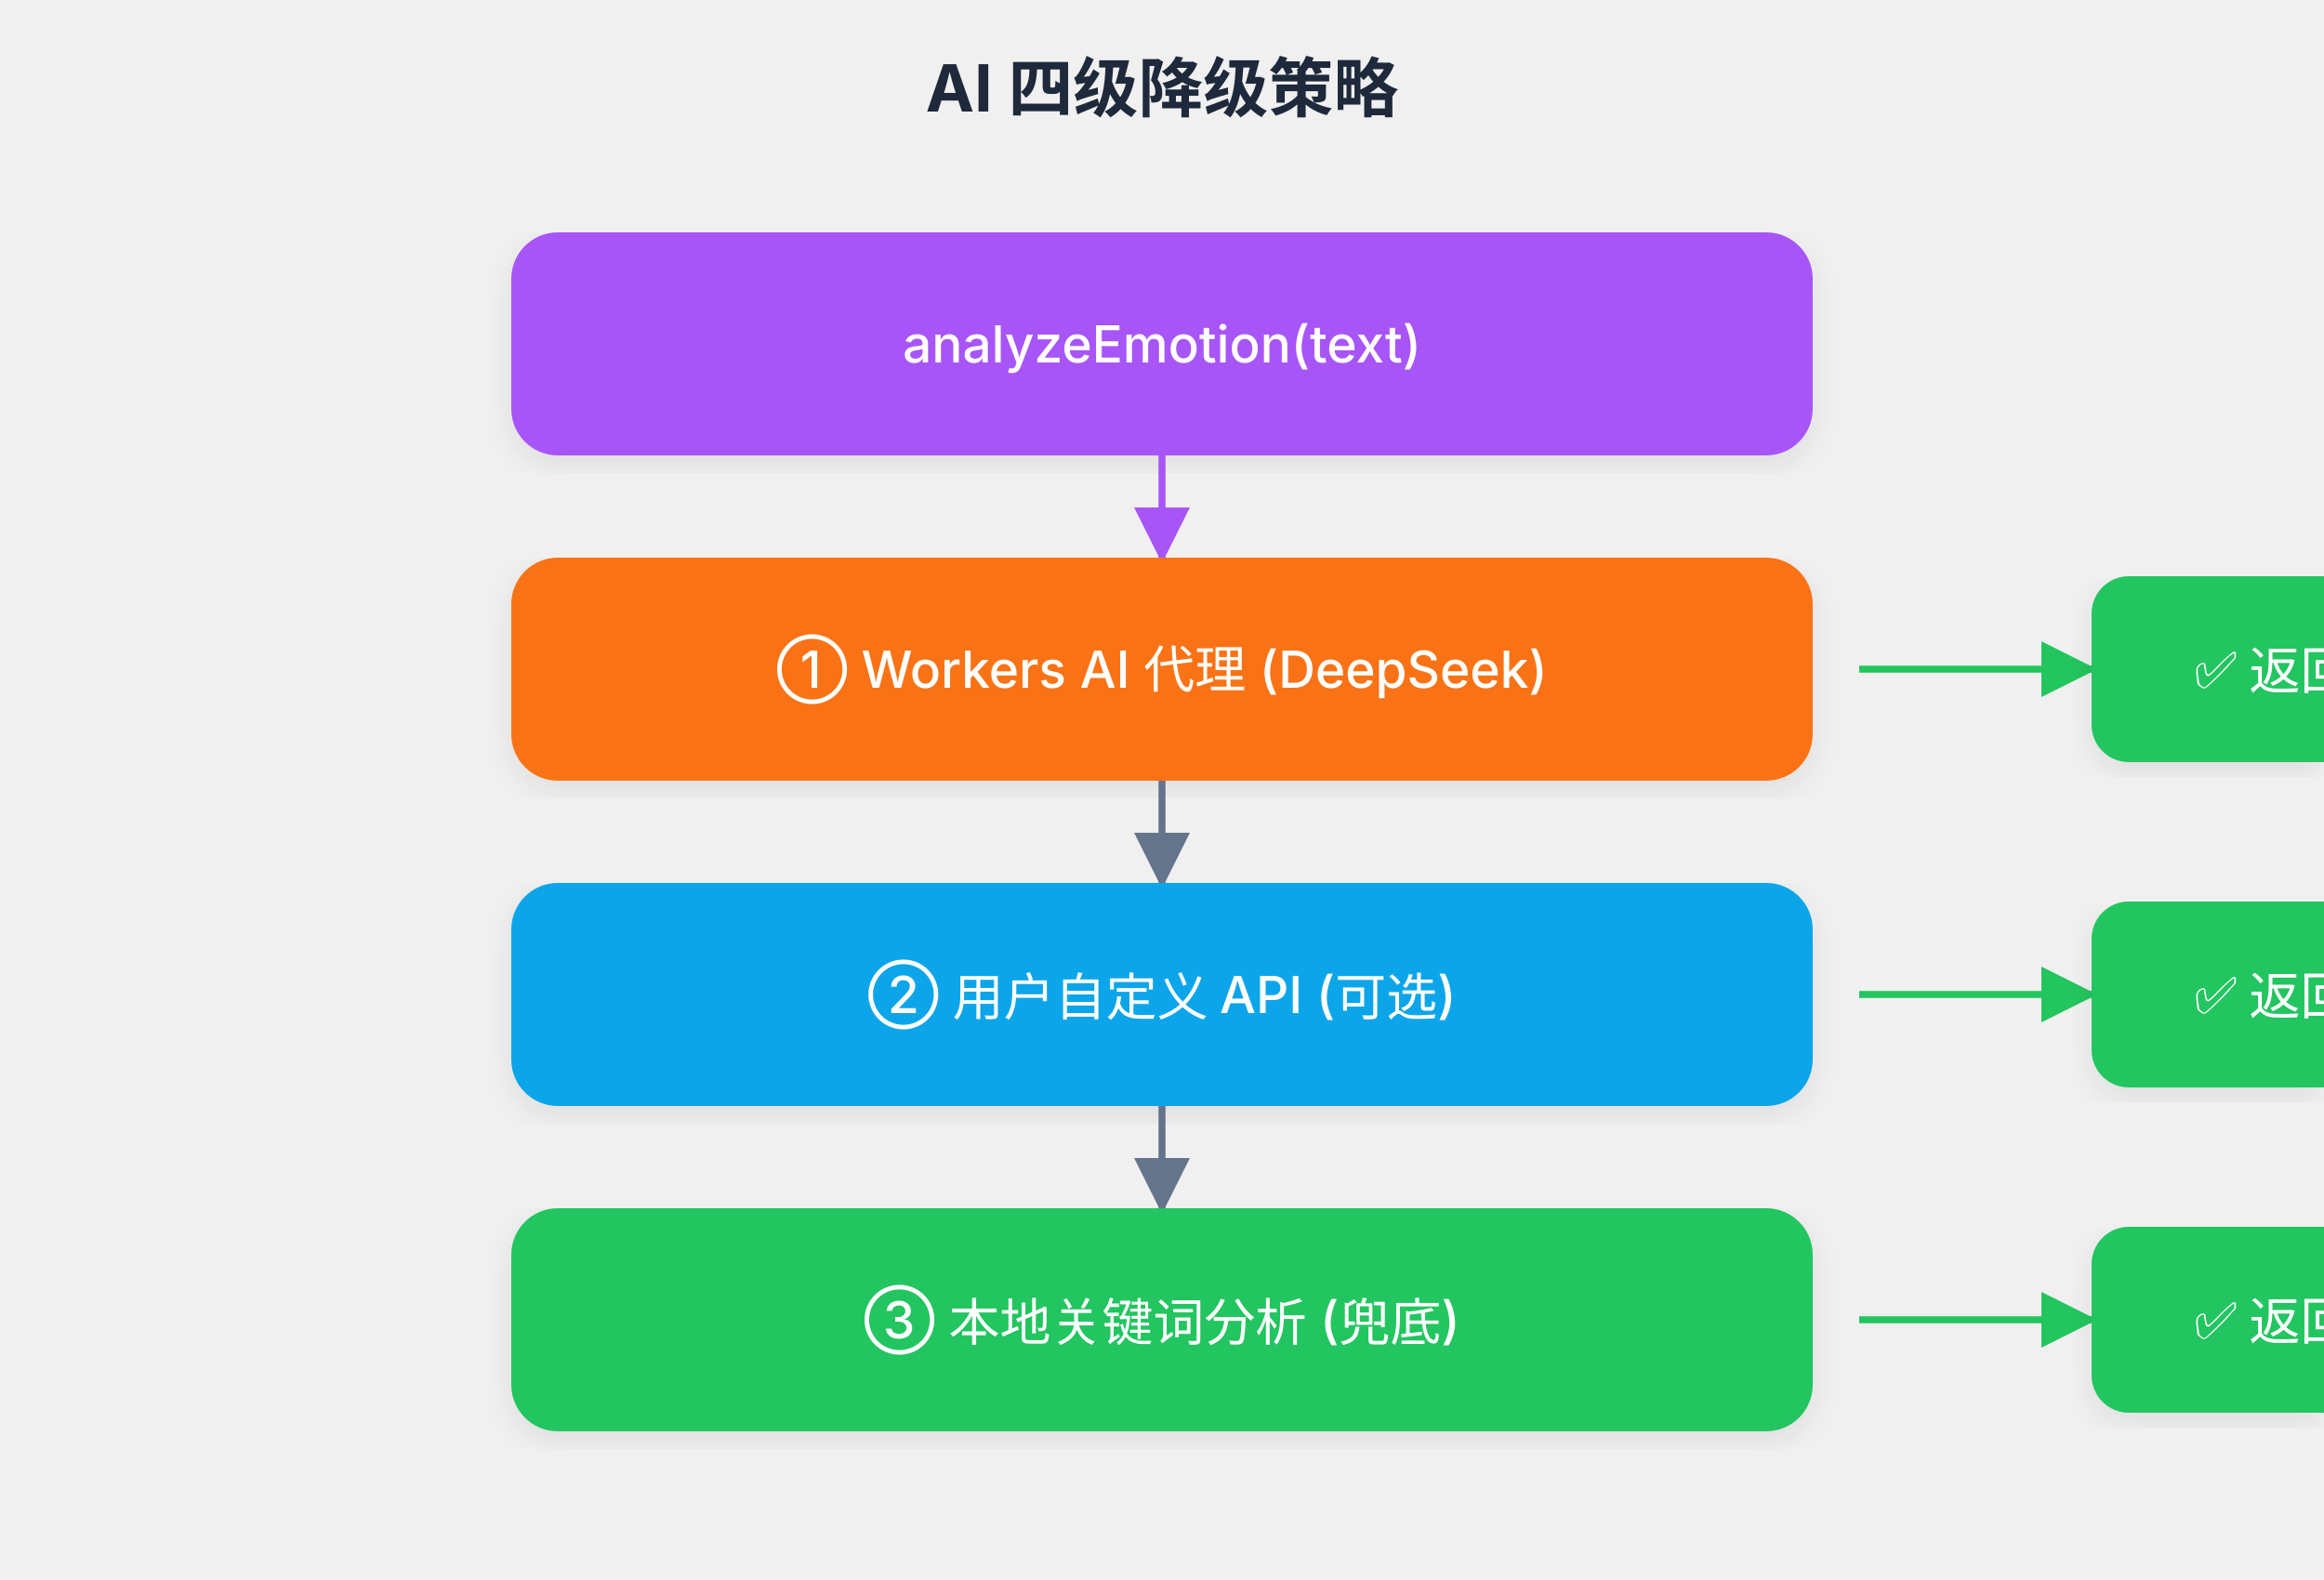
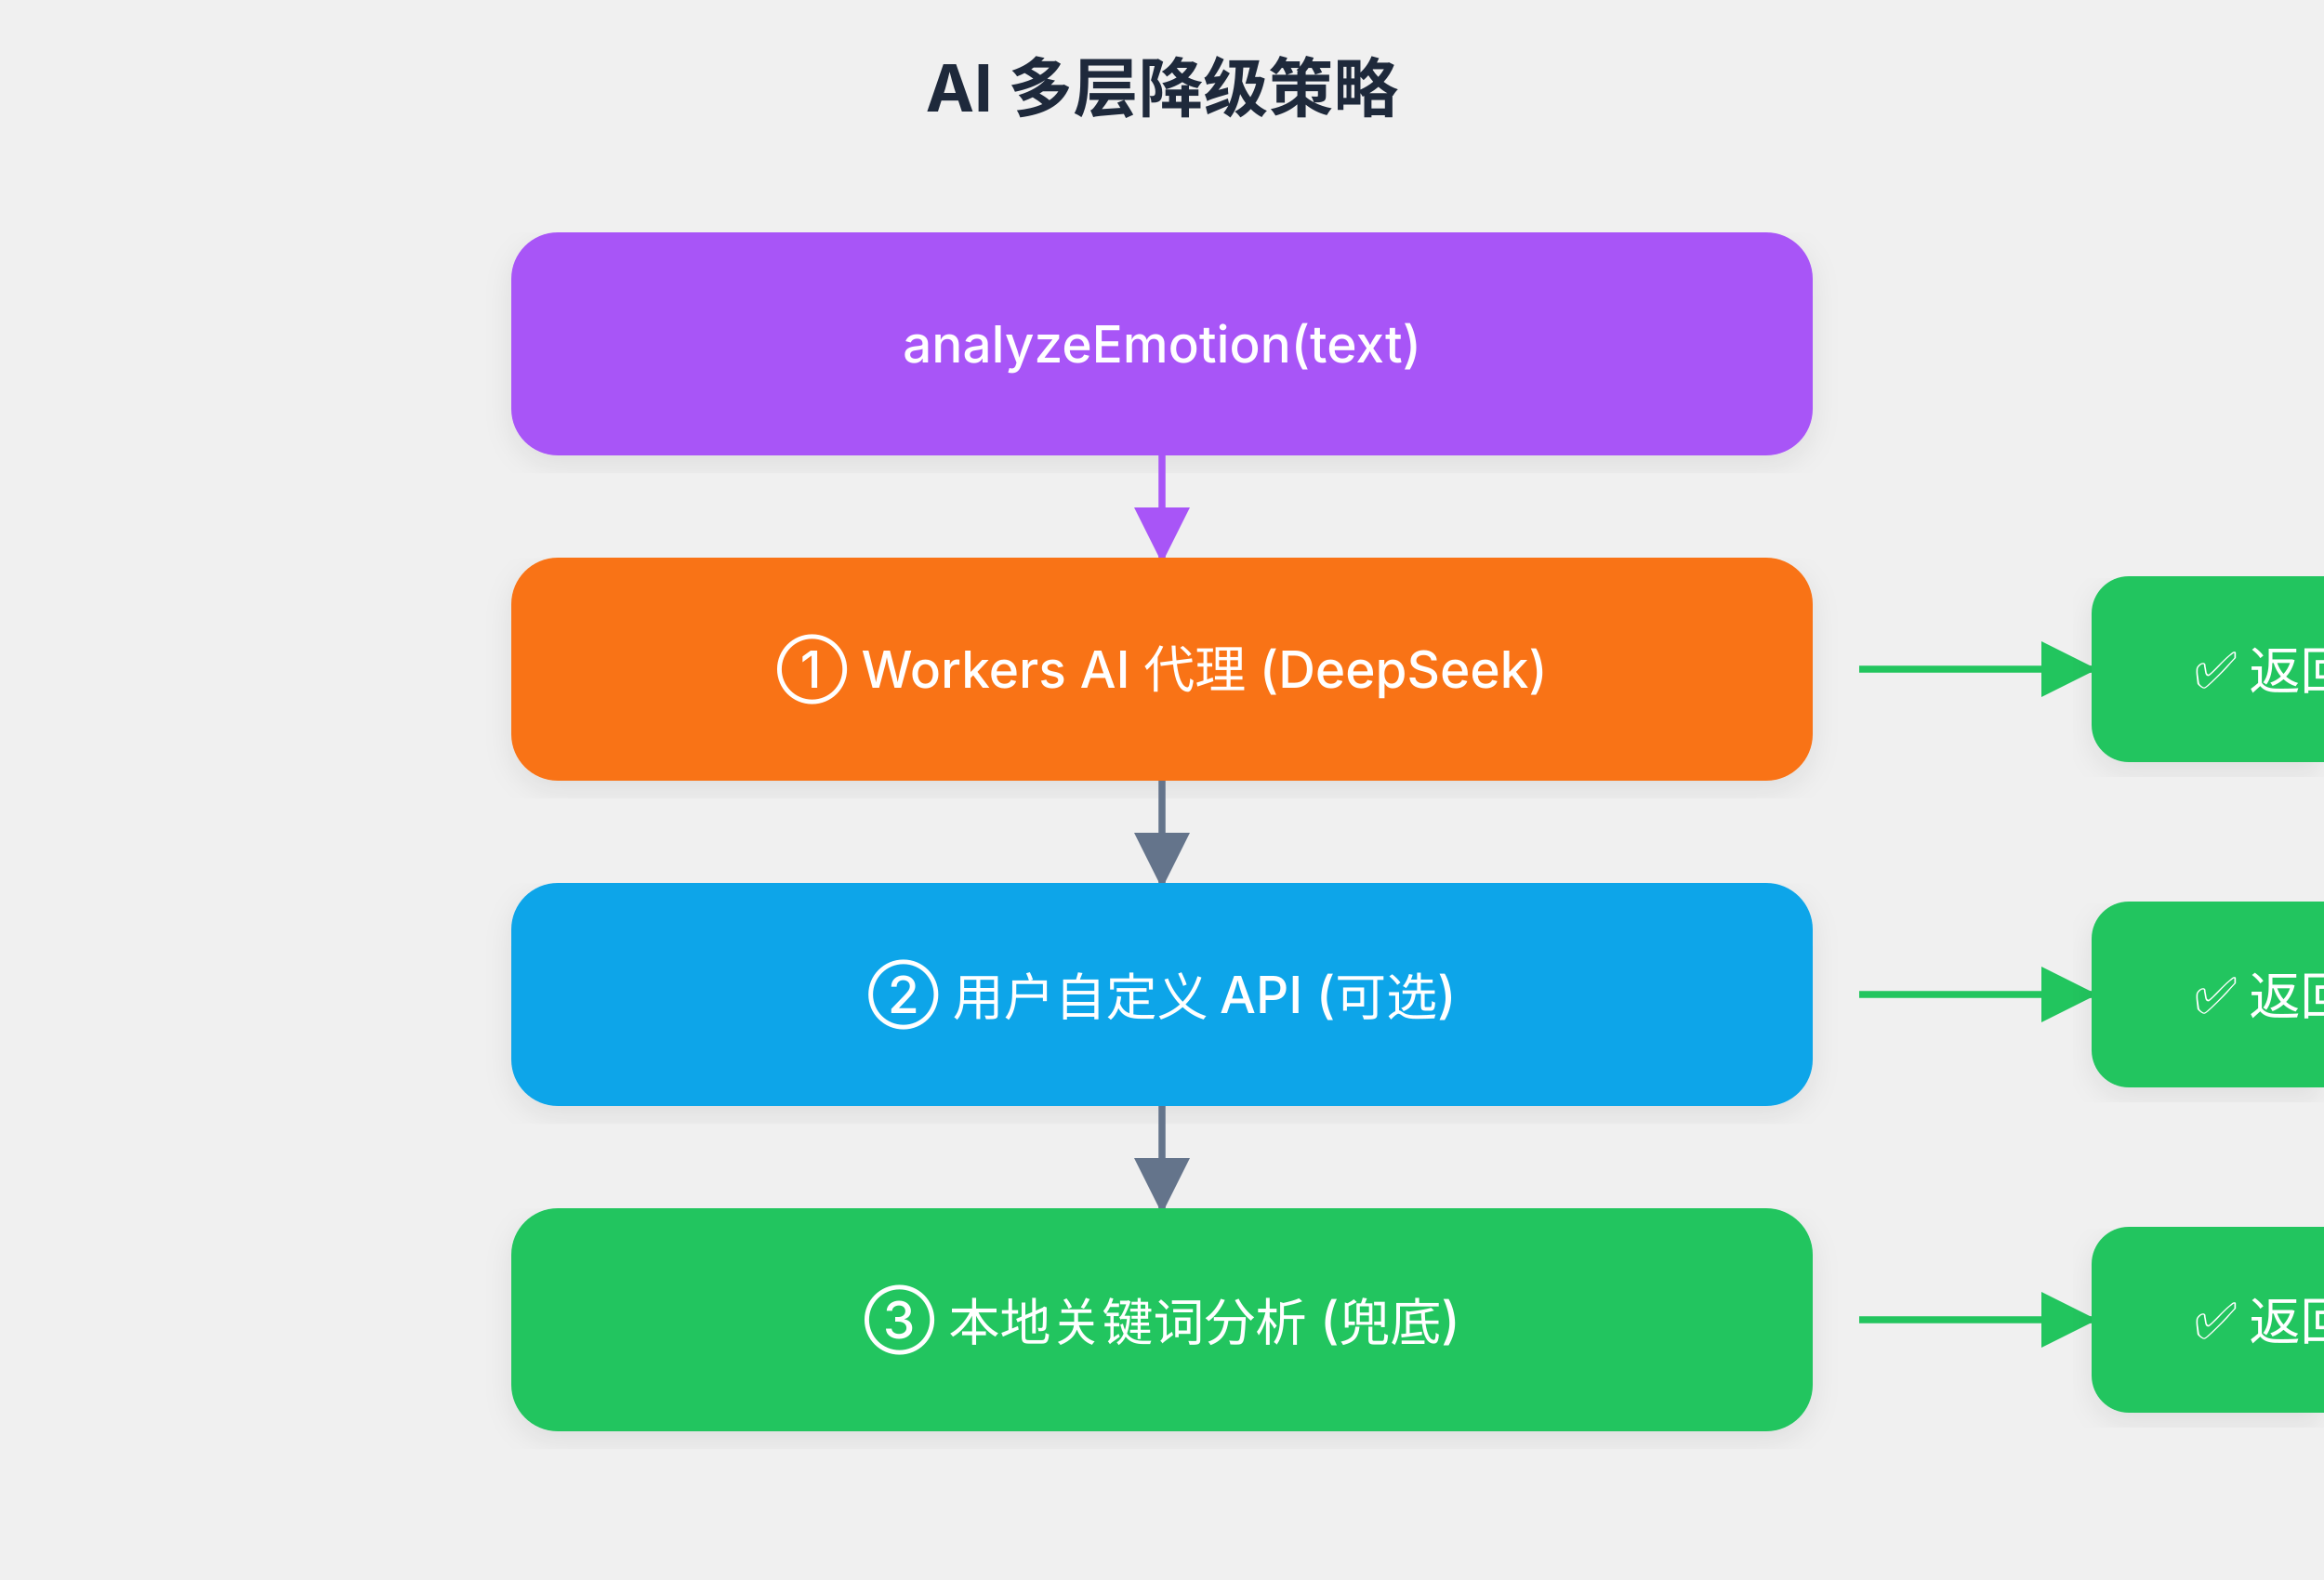
<svg xmlns="http://www.w3.org/2000/svg" viewBox="0 0 500 340" width="500" height="340" id="ai-degradation">
  <defs>
    <filter id="shadow" x="-4%" y="-4%" width="108%" height="112%">
      <feDropShadow dx="0" dy="2" stdDeviation="3" flood-opacity="0.08" />
    </filter>
    <marker id="arrow" viewBox="0 0 10 10" refX="9" refY="5" markerWidth="8" markerHeight="8" orient="auto-start-reverse">
      <path d="M 0 0 L 10 5 L 0 10 z" fill="#64748b" />
    </marker>
    <marker id="arrow-indigo" viewBox="0 0 10 10" refX="9" refY="5" markerWidth="8" markerHeight="8" orient="auto-start-reverse">
      <path d="M 0 0 L 10 5 L 0 10 z" fill="#6366f1" />
    </marker>
    <marker id="arrow-green" viewBox="0 0 10 10" refX="9" refY="5" markerWidth="8" markerHeight="8" orient="auto-start-reverse">
      <path d="M 0 0 L 10 5 L 0 10 z" fill="#22c55e" />
    </marker>
    <marker id="arrow-purple" viewBox="0 0 10 10" refX="9" refY="5" markerWidth="8" markerHeight="8" orient="auto-start-reverse">
      <path d="M 0 0 L 10 5 L 0 10 z" fill="#a855f7" />
    </marker>
  </defs>
  <style>
  text { font-family: -apple-system, 'Segoe UI', 'Noto Sans SC', sans-serif; }
  .title { font-size: 13px; font-weight: 600; fill: #ffffff; }
  .label { font-size: 11px; font-weight: 500; fill: #1e293b; }
  .label-sm { font-size: 10px; fill: #64748b; }
  .label-white { font-size: 11px; font-weight: 500; fill: #ffffff; }
  .box { rx: 10; ry: 10; filter: url(#shadow); }
  .box-sm { rx: 8; ry: 8; filter: url(#shadow); }
  .section-title { font-size: 14px; font-weight: 700; fill: #1e293b; }
</style>
-   <text x="250" y="24" text-anchor="middle" class="section-title">AI 四级降级策略</text>
+   <text x="250" y="24" text-anchor="middle" class="section-title">AI 多层降级策略</text>
  <rect x="110" y="50" width="280" height="48" fill="#a855f7" class="box" />
  <text x="250" y="78" text-anchor="middle" class="label-white">analyzeEmotion(text)</text>
  <line x1="250" y1="98" x2="250" y2="120" stroke="#a855f7" stroke-width="1.5" marker-end="url(#arrow-purple)" />
  <rect x="110" y="120" width="280" height="48" fill="#f97316" class="box" />
  <text x="250" y="148" text-anchor="middle" class="label-white">① Workers AI 代理 (DeepSeek)</text>
  <line x1="400" y1="144" x2="450" y2="144" stroke="#22c55e" stroke-width="1.5" marker-end="url(#arrow-green)" />
  <rect x="450" y="124" width="100" height="40" fill="#22c55e" class="box-sm" />
  <text x="500" y="148" text-anchor="middle" class="label-white">✅ 返回结果</text>
  <line x1="250" y1="168" x2="250" y2="190" stroke="#64748b" stroke-width="1.5" marker-end="url(#arrow)" />
  <rect x="110" y="190" width="280" height="48" fill="#0ea5e9" class="box" />
  <text x="250" y="218" text-anchor="middle" class="label-white">② 用户自定义 API (可选)</text>
  <line x1="400" y1="214" x2="450" y2="214" stroke="#22c55e" stroke-width="1.5" marker-end="url(#arrow-green)" />
  <rect x="450" y="194" width="100" height="40" fill="#22c55e" class="box-sm" />
  <text x="500" y="218" text-anchor="middle" class="label-white">✅ 返回结果</text>
  <line x1="250" y1="238" x2="250" y2="260" stroke="#64748b" stroke-width="1.5" marker-end="url(#arrow)" />
  <rect x="110" y="260" width="280" height="48" fill="#22c55e" class="box" />
  <text x="250" y="288" text-anchor="middle" class="label-white">③ 本地关键词分析 (兜底)</text>
  <line x1="400" y1="284" x2="450" y2="284" stroke="#22c55e" stroke-width="1.5" marker-end="url(#arrow-green)" />
  <rect x="450" y="264" width="100" height="40" fill="#22c55e" class="box-sm" />
  <text x="500" y="288" text-anchor="middle" class="label-white">✅ 返回结果</text>
</svg>
